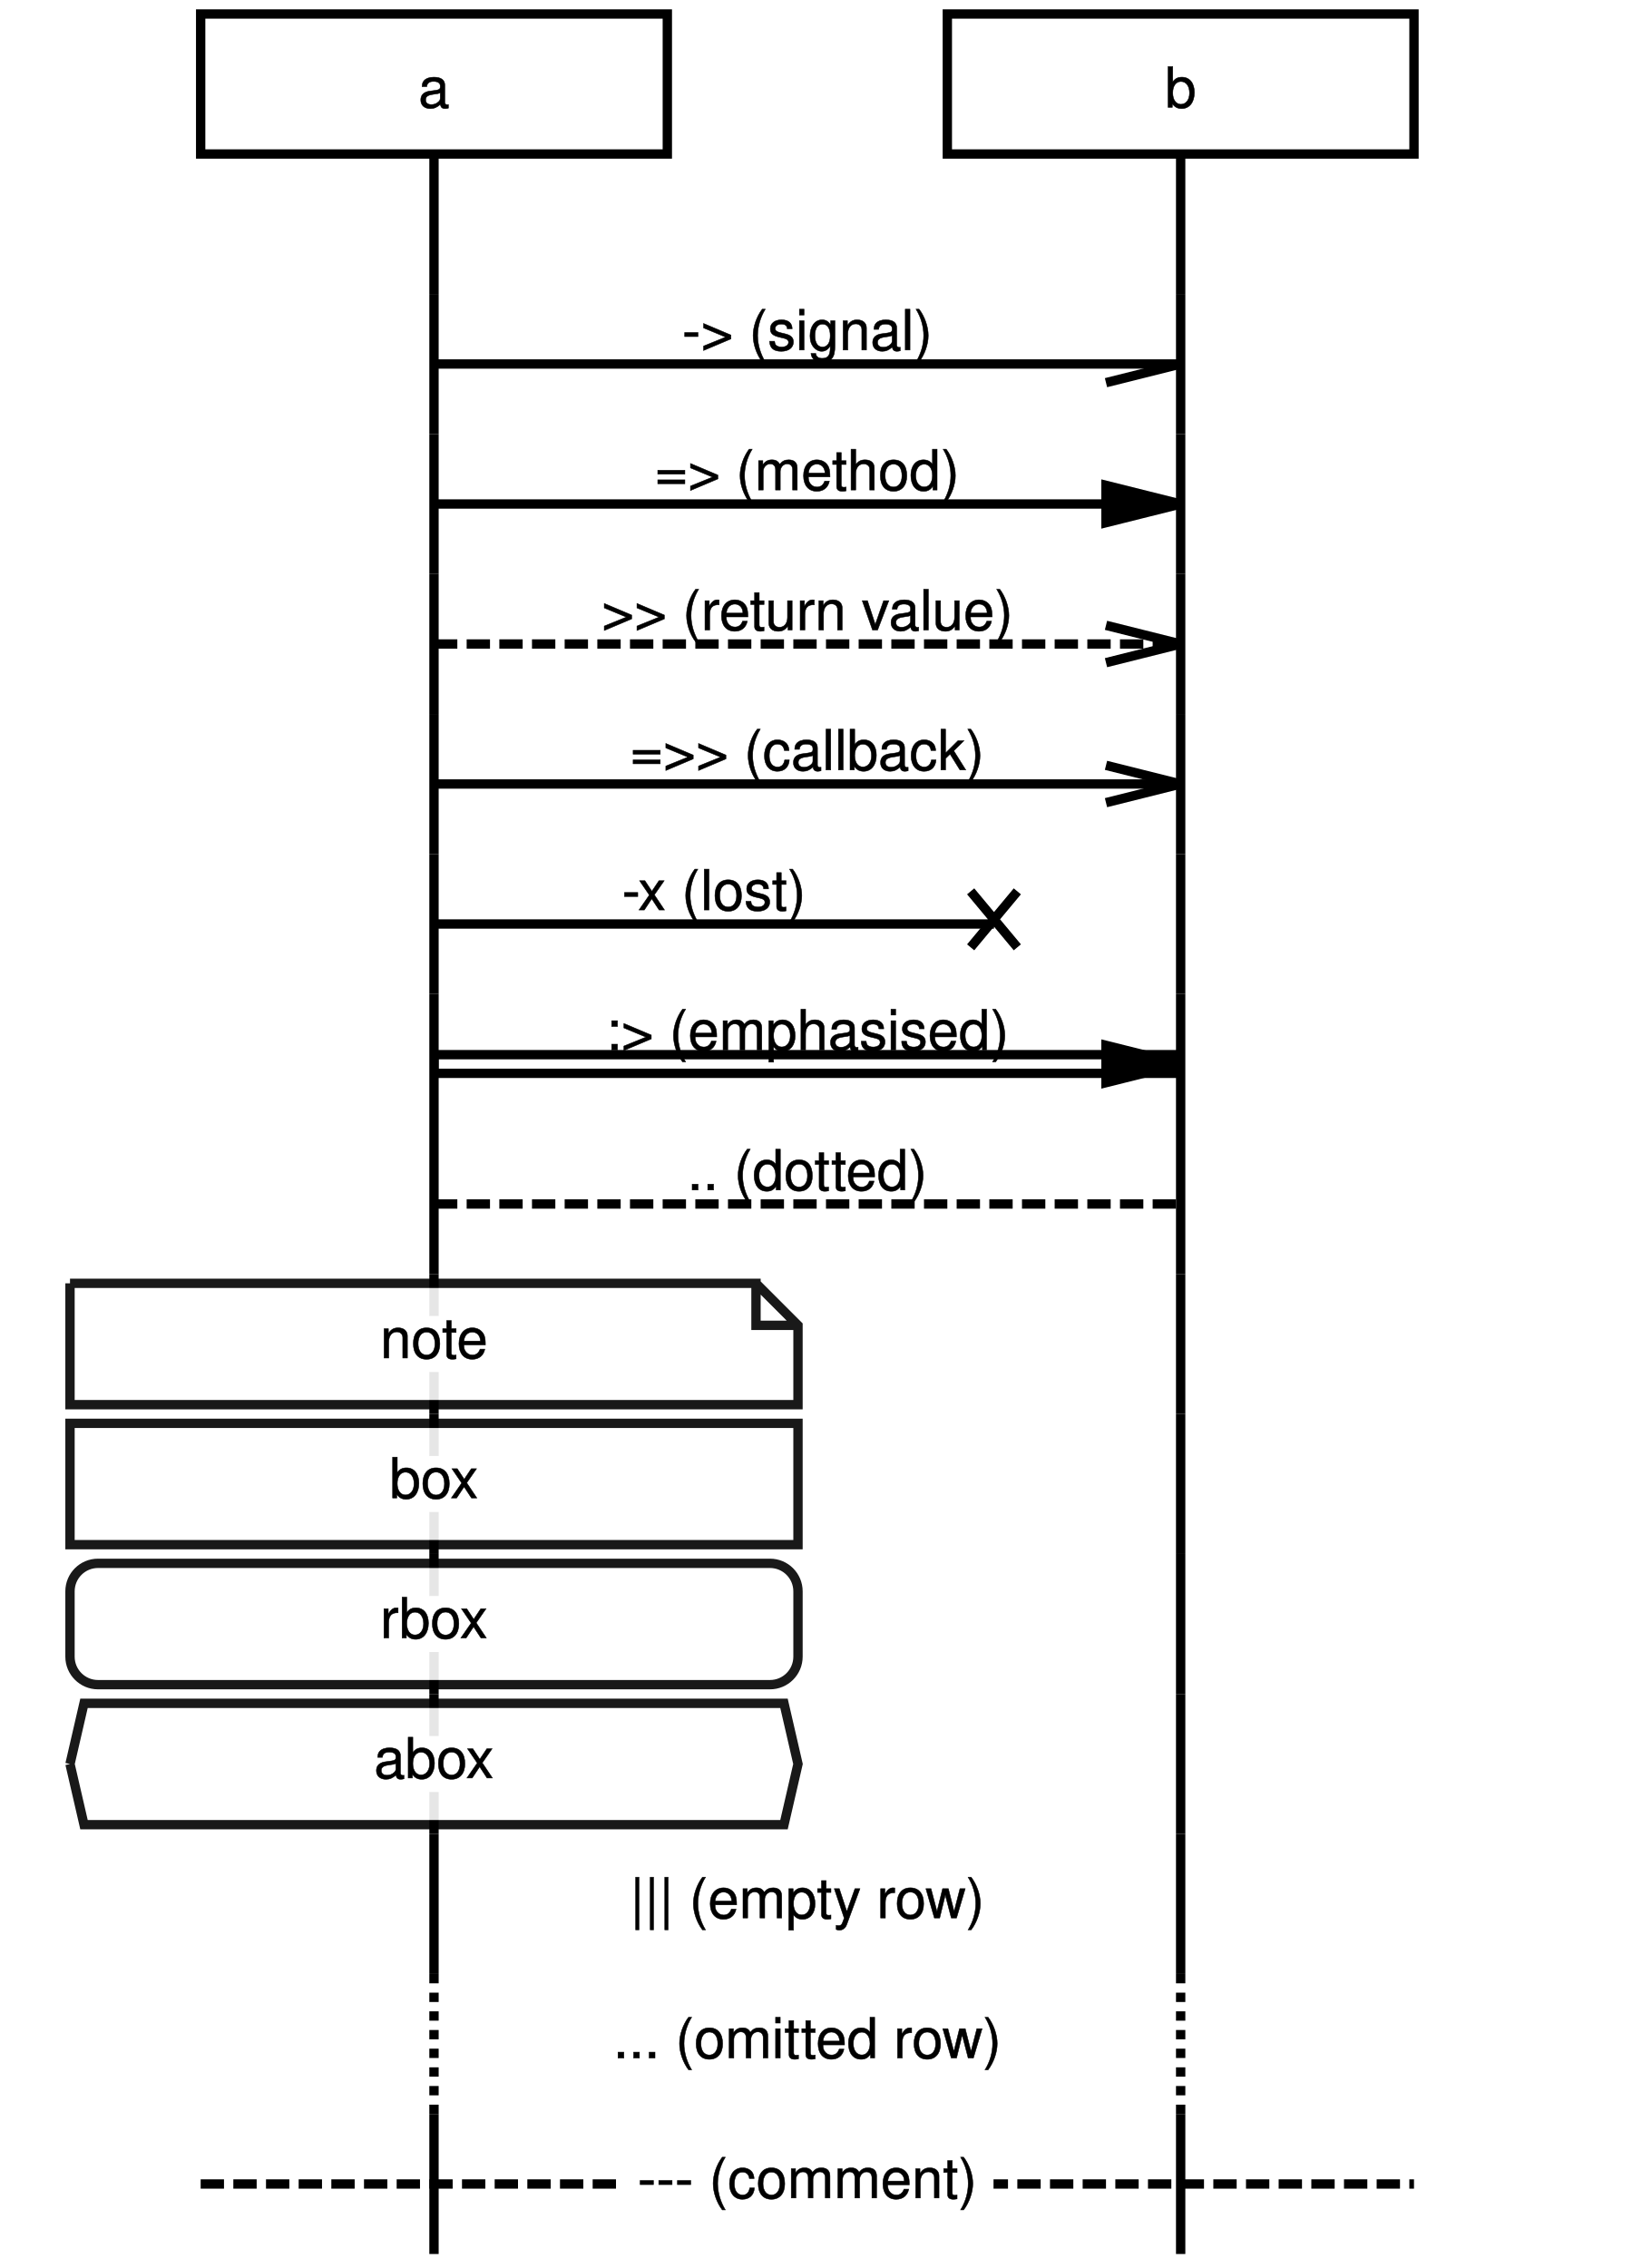
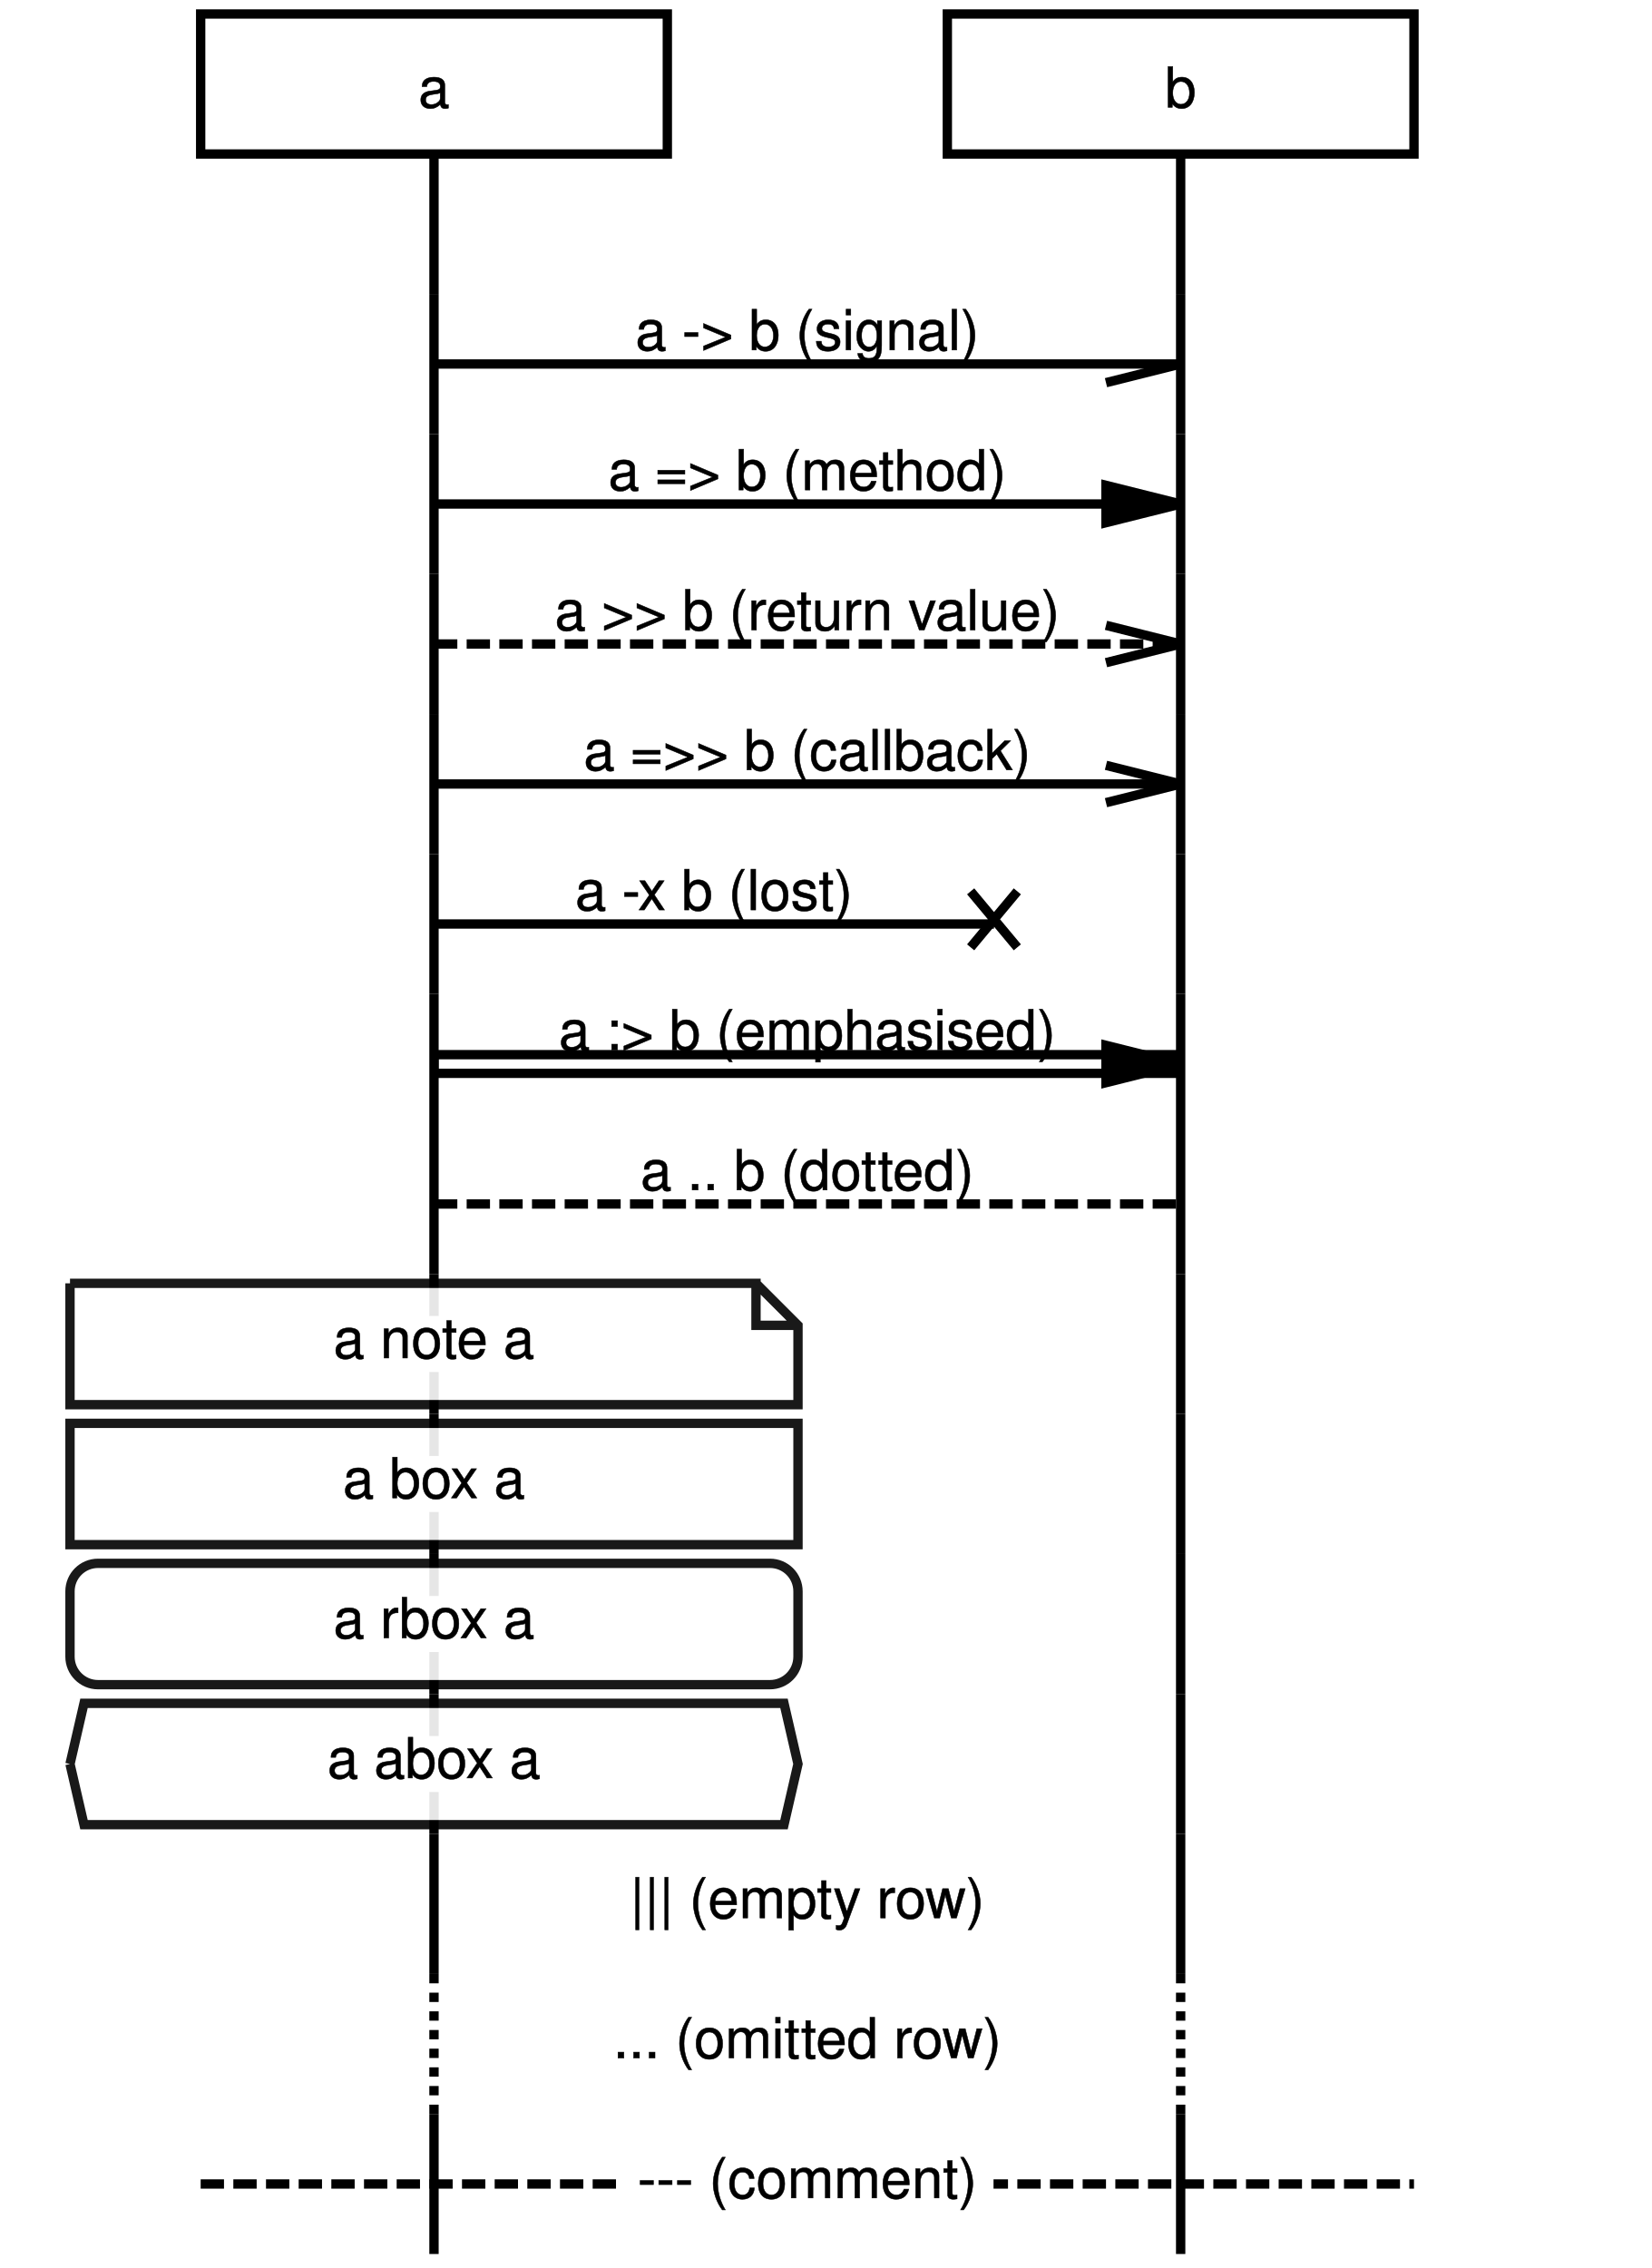
<svg xmlns="http://www.w3.org/2000/svg" xmlns:xlink="http://www.w3.org/1999/xlink" height="486" width="354" id="svg_output" version="1.1">
  <defs>
-     <style type="text/css">
-         svg {
-             font-family: Helvetica, sans-serif;
-             font-size: 9pt;
-             background-color: white;
-             stroke: black;
-             color: black;
-         }
-         rect {
-             fill: none;
-             stroke: black;
-             stroke-width: 2;
-         }
-         .bglayer {
-             fill: white;
-             stroke: white;
-             stroke-width: 0;
-         }
-         rect.textbg {
-             fill: white;
-             stroke: white;
-             stroke-width: 0;
-         }
-         line {
-             stroke: black;
-             stroke-width: 2;
-         }
-         .arcrowomit {
-             stroke-dasharray: 2, 2;
-         }
-         text {
-             color: inherit;
-             stroke: inherit;
-             text-anchor: middle;
-             stroke-width: 0.1; /* makes font seem more crisp */
-         }
-         text.entity {
-             text-decoration: underline;
-         }
-         text.anchor-start {
-             text-anchor: start;
-         }
-         path {
-             stroke: black;
-             stroke-width: 2;
-             fill: none;
-         }
-         .dotted {
-             stroke-dasharray: 5, 2;
-         }
-         .arrow-marker {
-             overflow: visible;
-         }
-         .arrow-style {
-             stroke: black;
-             stroke-dasharray: 100, 1; /* 'none' should work, but doesn't in webkit */
-             stroke-width: 1;
-         }
-         .filled {
-             stroke: inherit;
-             fill: black; /* no-inherit */
-         }
-         .signal {
-             marker-end: url(#signal);
-         }
-         .signal-both {
-             marker-end: url(#signal);
-             marker-start: url(#signal-l);
-         }
-         .method {
-             marker-end: url(#method);
-         }
-         .method-both {
-             marker-end: url(#method);
-             marker-start: url(#method-l);
-         }
-         .returnvalue {
-             stroke-dasharray: 5, 2;
-             marker-end: url(#callback);
-         }
-         .returnvalue-both {
-             stroke-dasharray: 5, 2;
-             marker-end: url(#callback);
-             marker-start: url(#callback-l);
-         }
-         .callback {
-             marker-end: url(#callback);
-         }
-         .callback-both {
-             marker-end: url(#callback);
-             marker-start: url(#callback-l);
-         }
-         .emphasised {
-             marker-end: url(#method);
-         }
-         .emphasised-both {
-             marker-end: url(#method);
-             marker-start: url(#method-l);
-         }
-         .lost {
-             marker-end: url(#lost);
-         }
-         .arcrowomit {
-             stroke-dasharray: 2, 2;
-         }
-         .box {/* fill: #ffc;  no-inherit */
-             fill: white;
-             opacity: 0.9;
-         }
-         .boxtext, .arctext {
-             font-size: 0.8em;
-             text-anchor: middle;
-         }
-         .comment {
-             stroke-dasharray: 5, 2;
-         }
- </style>
+     <style type="text/css">svg {     font-family: Helvetica, sans-serif;     font-size: 9pt;     background-color: white;     stroke : black;     color  : black; } rect {     fill: none;     stroke: black;     stroke-width: 2; } .bglayer {     fill:white;     stroke: white;     stroke-width: 0; } rect.textbg {     fill:white;     stroke:white;     stroke-width:0; } line {     stroke: black;     stroke-width: 2; } .arcrowomit {     stroke-dasharray: 2,2; } text {     color: inherit;     stroke: inherit;     text-anchor: middle;     stroke-width:0.1; /* makes font seem more crisp */ } text.entity {     text-decoration : underline; } text.anchor-start {     text-anchor: start; } path {     stroke : black;     stroke-width : 2;     fill : none; } .dotted {     stroke-dasharray: 5,2; } .arrow-marker {     overflow:visible; } .arrow-style { 	stroke : black;     stroke-dasharray : 100,1; /* 'none' should work, but doesn't in webkit */     stroke-width : 1; } .filled {     stroke:inherit;     fill:black; /* no-inherit */ } .signal {     marker-end : url(#signal); } .signal-both {     marker-end : url(#signal);     marker-start : url(#signal-l); } .method {     marker-end : url(#method); } .method-both {     marker-end : url(#method);     marker-start : url(#method-l); } .returnvalue {     stroke-dasharray: 5,2;     marker-end : url(#callback); } .returnvalue-both {     stroke-dasharray: 5,2;     marker-end : url(#callback);     marker-start : url(#callback-l); } .callback {     marker-end : url(#callback); } .callback-both {     marker-end : url(#callback);     marker-start : url(#callback-l); } .emphasised {     marker-end : url(#method); } .emphasised-both {     marker-end : url(#method);     marker-start : url(#method-l); } .lost {     marker-end : url(#lost); } .arcrowomit {     stroke-dasharray: 2,2; } .box {     /* fill: #ffc;  no-inherit */     fill : white;     opacity: 0.9; } .boxtext, .arctext {     font-size: 0.8em;     text-anchor: middle; } .comment {     stroke-dasharray: 5,2; }</style>
    <marker markerHeight="10" markerWidth="10" markerUnits="strokeWidth" refY="3" refX="9" viewBox="0 0 10 10" class="arrow-marker" id="signal" orient="auto">
      <path class="arrow-style" d="M 9 3 l -8 2" />
    </marker>
    <marker markerHeight="10" markerWidth="10" markerUnits="strokeWidth" refY="3" refX="9" viewBox="0 0 10 10" class="arrow-marker" id="signal-l" orient="auto">
      <path class="arrow-style" d="M 9 3 l 8 2" />
    </marker>
    <marker markerHeight="10" markerWidth="10" markerUnits="strokeWidth" refY="3" refX="9" viewBox="0 0 10 10" class="arrow-marker" id="method" orient="auto">
      <polygon class="filled arrow-style" points="1,1 9,3 1,5" />
    </marker>
    <marker markerHeight="10" markerWidth="10" markerUnits="strokeWidth" refY="3" refX="9" viewBox="0 0 10 10" class="arrow-marker" id="method-l" orient="auto">
      <polygon class="filled arrow-style" points="17,1 9,3 17,5" />
    </marker>
    <marker markerHeight="10" markerWidth="10" markerUnits="strokeWidth" refY="3" refX="9" viewBox="0 0 10 10" class="arrow-marker" id="callback" orient="auto">
      <path class="arrow-style" d="M 1 1 l 8 2 l -8 2" />
    </marker>
    <marker markerHeight="10" markerWidth="10" markerUnits="strokeWidth" refY="3" refX="9" viewBox="0 0 10 10" class="arrow-marker" id="callback-l" orient="auto">
      <path class="arrow-style" d="M 17 1 l -8 2 l 8 2" />
    </marker>
    <marker markerHeight="10" markerWidth="10" markerUnits="strokeWidth" refY="3" refX="9" viewBox="0 0 10 10" class="arrow-marker" id="lost" orient="auto">
      <path class="arrow-style" d="M6.5,-0.5 L11.5,5.5 M6.5,5.5 L11.5,-0.5" />
    </marker>
    <g id="defs">
      <g id="a">
        <rect style="" height="30" width="100" />
        <g id="a_txt">
          <rect class="textbg" y="11" x="47.15" height="12" width="5.7" />
          <text class="entity" y="20" x="50">
            <tspan>a</tspan>
          </text>
        </g>
      </g>
      <g id="b">
        <rect style="" height="30" width="100" />
        <g id="b_txt">
          <rect class="textbg" y="11" x="47.15" height="12" width="5.7" />
          <text class="entity" y="20" x="50">
            <tspan>b</tspan>
          </text>
        </g>
      </g>
      <g id="arcrow">
        <line class="arcrow" y2="15" x2="50" y1="-15" x1="50" />
        <line class="arcrow" y2="15" x2="210" y1="-15" x1="210" />
      </g>
      <g id="arcrowomit">
        <line class="arcrowomit" y2="15" x2="50" y1="-15" x1="50" />
        <line class="arcrowomit" y2="15" x2="210" y1="-15" x1="210" />
      </g>
      <g id="0_0">
        <g id="0_0_txt">
-           <rect class="textbg" y="-12" x="98.65" height="12" width="62.7" />
-           <text y="-3" x="130">
-             <tspan>-&gt; (signal)</tspan>
+           <rect class="textbg" y="-12" x="84.4" height="12" width="91.2" />
+           <text y="-3" x="130">
+             <tspan>a -&gt; b  (signal)</tspan>
          </text>
          <rect class="textbg" x="130" height="12" width="0" />
          <text y="9" x="130">
            <tspan />
          </text>
        </g>
        <line class="signal" y2="0" x2="210" y1="0" x1="50" />
      </g>
      <g id="1_0">
        <g id="1_0_txt">
-           <rect class="textbg" y="-12" x="98.65" height="12" width="62.7" />
-           <text y="-3" x="130">
-             <tspan>=&gt; (method)</tspan>
+           <rect class="textbg" y="-12" x="84.4" height="12" width="91.2" />
+           <text y="-3" x="130">
+             <tspan>a =&gt; b  (method)</tspan>
          </text>
          <rect class="textbg" x="130" height="12" width="0" />
          <text y="9" x="130">
            <tspan />
          </text>
        </g>
        <line class="method" y2="0" x2="210" y1="0" x1="50" />
      </g>
      <g id="2_0">
        <g id="2_0_txt">
-           <rect class="textbg" y="-12" x="81.55" height="12" width="96.9" />
-           <text y="-3" x="130">
-             <tspan>&gt;&gt; (return value)</tspan>
+           <rect class="textbg" y="-12" x="67.3" height="12" width="125.4" />
+           <text y="-3" x="130">
+             <tspan>a &gt;&gt; b  (return value)</tspan>
          </text>
          <rect class="textbg" x="130" height="12" width="0" />
          <text y="9" x="130">
            <tspan />
          </text>
        </g>
        <line class="returnvalue" y2="0" x2="210" y1="0" x1="50" />
      </g>
      <g id="3_0">
        <g id="3_0_txt">
-           <rect class="textbg" y="-12" x="90.1" height="12" width="79.8" />
-           <text y="-3" x="130">
-             <tspan>=&gt;&gt; (callback)</tspan>
+           <rect class="textbg" y="-12" x="78.7" height="12" width="102.6" />
+           <text y="-3" x="130">
+             <tspan>a =&gt;&gt; b (callback)</tspan>
          </text>
          <rect class="textbg" x="130" height="12" width="0" />
          <text y="9" x="130">
            <tspan />
          </text>
        </g>
        <line class="callback" y2="0" x2="210" y1="0" x1="50" />
      </g>
      <g id="4_0">
        <g id="4_0_txt">
-           <rect class="textbg" y="-12" x="84.35" height="12" width="51.3" />
+           <rect class="textbg" y="-12" x="70.1" height="12" width="79.8" />
          <text y="-3" x="110">
-             <tspan>-x (lost)</tspan>
+             <tspan>a -x b  (lost)</tspan>
          </text>
          <rect class="textbg" x="110" height="12" width="0" />
          <text y="9" x="110">
            <tspan />
          </text>
        </g>
        <line class="lost" y2="0" x2="170" y1="0" x1="50" />
      </g>
      <g id="5_0">
        <g id="5_0_txt">
-           <rect class="textbg" y="-12" x="87.25" height="12" width="85.5" />
-           <text y="-3" x="130">
-             <tspan>:&gt; (emphasised)</tspan>
+           <rect class="textbg" y="-12" x="73" height="12" width="114" />
+           <text y="-3" x="130">
+             <tspan>a :&gt; b  (emphasised)</tspan>
          </text>
          <rect class="textbg" x="130" height="12" width="0" />
          <text y="9" x="130">
            <tspan />
          </text>
        </g>
        <path class="emphasised" d="M50,0l1,0M50,-2 l160,0M50,2 l160,0M209,0l1,0" />
      </g>
      <g id="6_0">
        <g id="6_0_txt">
-           <rect class="textbg" y="-12" x="98.65" height="12" width="62.7" />
-           <text y="-3" x="130">
-             <tspan>.. (dotted)</tspan>
+           <rect class="textbg" y="-12" x="84.4" height="12" width="91.2" />
+           <text y="-3" x="130">
+             <tspan>a .. b  (dotted)</tspan>
          </text>
          <rect class="textbg" x="130" height="12" width="0" />
          <text y="9" x="130">
            <tspan />
          </text>
        </g>
        <line class="dotted" y2="0" x2="210" y1="0" x1="50" />
      </g>
      <g id="7_0">
        <path style="" class="box" d="M-28,-13l147,0 l0,9 l9,0 m-9,-9 l9,9 l0,17 l-156,0 l0,-26 " />
        <g id="7_0_txt">
-           <rect class="textbg" y="-6" x="38.6" height="12" width="22.8" />
-           <text y="3" x="50">
-             <tspan>note</tspan>
+           <rect class="textbg" y="-6" x="27.2" height="12" width="45.6" />
+           <text y="3" x="50">
+             <tspan>a note a</tspan>
          </text>
        </g>
      </g>
      <g id="8_0">
        <rect style="" class="box" y="-13" x="-28" height="26" width="156" />
        <g id="8_0_txt">
-           <rect class="textbg" y="-6" x="41.45" height="12" width="17.1" />
-           <text y="3" x="50">
-             <tspan>box</tspan>
+           <rect class="textbg" y="-6" x="30.05" height="12" width="39.9" />
+           <text y="3" x="50">
+             <tspan>a box a</tspan>
          </text>
        </g>
      </g>
      <g id="9_0">
        <rect style="" class="box" ry="6" rx="6" y="-13" x="-28" height="26" width="156" />
        <g id="9_0_txt">
-           <rect class="textbg" y="-6" x="38.6" height="12" width="22.8" />
-           <text y="3" x="50">
-             <tspan>rbox</tspan>
+           <rect class="textbg" y="-6" x="27.2" height="12" width="45.6" />
+           <text y="3" x="50">
+             <tspan>a rbox a</tspan>
          </text>
        </g>
      </g>
      <g id="10_0">
        <path style="" class="box" d="M-28,0l3, -13l150,0l3,13l-3,13l-150,0 l-3,-13" />
        <g id="10_0_txt">
-           <rect class="textbg" y="-6" x="38.6" height="12" width="22.8" />
-           <text y="3" x="50">
-             <tspan>abox</tspan>
+           <rect class="textbg" y="-6" x="27.2" height="12" width="45.6" />
+           <text y="3" x="50">
+             <tspan>a abox a</tspan>
          </text>
        </g>
      </g>
      <g id="11_0">
        <g id="11_0">
          <rect class="textbg" y="-6" x="87.25" height="12" width="85.5" />
          <text y="3" x="130">
            <tspan>||| (empty row)</tspan>
          </text>
        </g>
      </g>
      <g id="12_0">
        <g id="12_0">
          <rect class="textbg" y="-6" x="81.55" height="12" width="96.9" />
          <text y="3" x="130">
            <tspan>... (omitted row)</tspan>
          </text>
        </g>
      </g>
      <g id="13_0">
        <line class="dotted" y2="0" x2="260" y1="0" x1="0" />
        <g id="13_0_txt">
          <g id="13_0_txt">
            <rect class="textbg" y="-6" x="90.1" height="12" width="79.8" />
            <text y="3" x="130">
-               <tspan>--- (comment)</tspan>
+               <tspan>--- (comment) </tspan>
            </text>
          </g>
        </g>
      </g>
    </g>
  </defs>
  <g transform="translate(43,3) scale(1,1)" id="body">
    <g id="__background">
      <rect class="bglayer" y="-3" x="-43" height="486" width="354" />
    </g>
    <g id="sequence">
      <use xlink:href="#a" y="0" x="0" />
      <use xlink:href="#b" y="0" x="160" />
      <use xlink:href="#arcrow" y="45" x="0" />
      <use xlink:href="#arcrow" y="75" x="0" />
      <use xlink:href="#0_0" y="75" x="0" />
      <use xlink:href="#arcrow" y="105" x="0" />
      <use xlink:href="#1_0" y="105" x="0" />
      <use xlink:href="#arcrow" y="135" x="0" />
      <use xlink:href="#2_0" y="135" x="0" />
      <use xlink:href="#arcrow" y="165" x="0" />
      <use xlink:href="#3_0" y="165" x="0" />
      <use xlink:href="#arcrow" y="195" x="0" />
      <use xlink:href="#4_0" y="195" x="0" />
      <use xlink:href="#arcrow" y="225" x="0" />
      <use xlink:href="#5_0" y="225" x="0" />
      <use xlink:href="#arcrow" y="255" x="0" />
      <use xlink:href="#6_0" y="255" x="0" />
      <use xlink:href="#arcrow" y="285" x="0" />
      <use xlink:href="#arcrow" y="315" x="0" />
      <use xlink:href="#arcrow" y="345" x="0" />
      <use xlink:href="#arcrow" y="375" x="0" />
      <use xlink:href="#arcrow" y="405" x="0" />
      <use xlink:href="#11_0" y="405" x="0" />
      <use xlink:href="#arcrowomit" y="435" x="0" />
      <use xlink:href="#12_0" y="435" x="0" />
      <use xlink:href="#arcrow" y="465" x="0" />
      <use xlink:href="#13_0" y="465" x="0" />
    </g>
    <g id="notelayer">
      <use xlink:href="#7_0" y="285" x="0" />
      <use xlink:href="#8_0" y="315" x="0" />
      <use xlink:href="#9_0" y="345" x="0" />
      <use xlink:href="#10_0" y="375" x="0" />
    </g>
  </g>
</svg>
